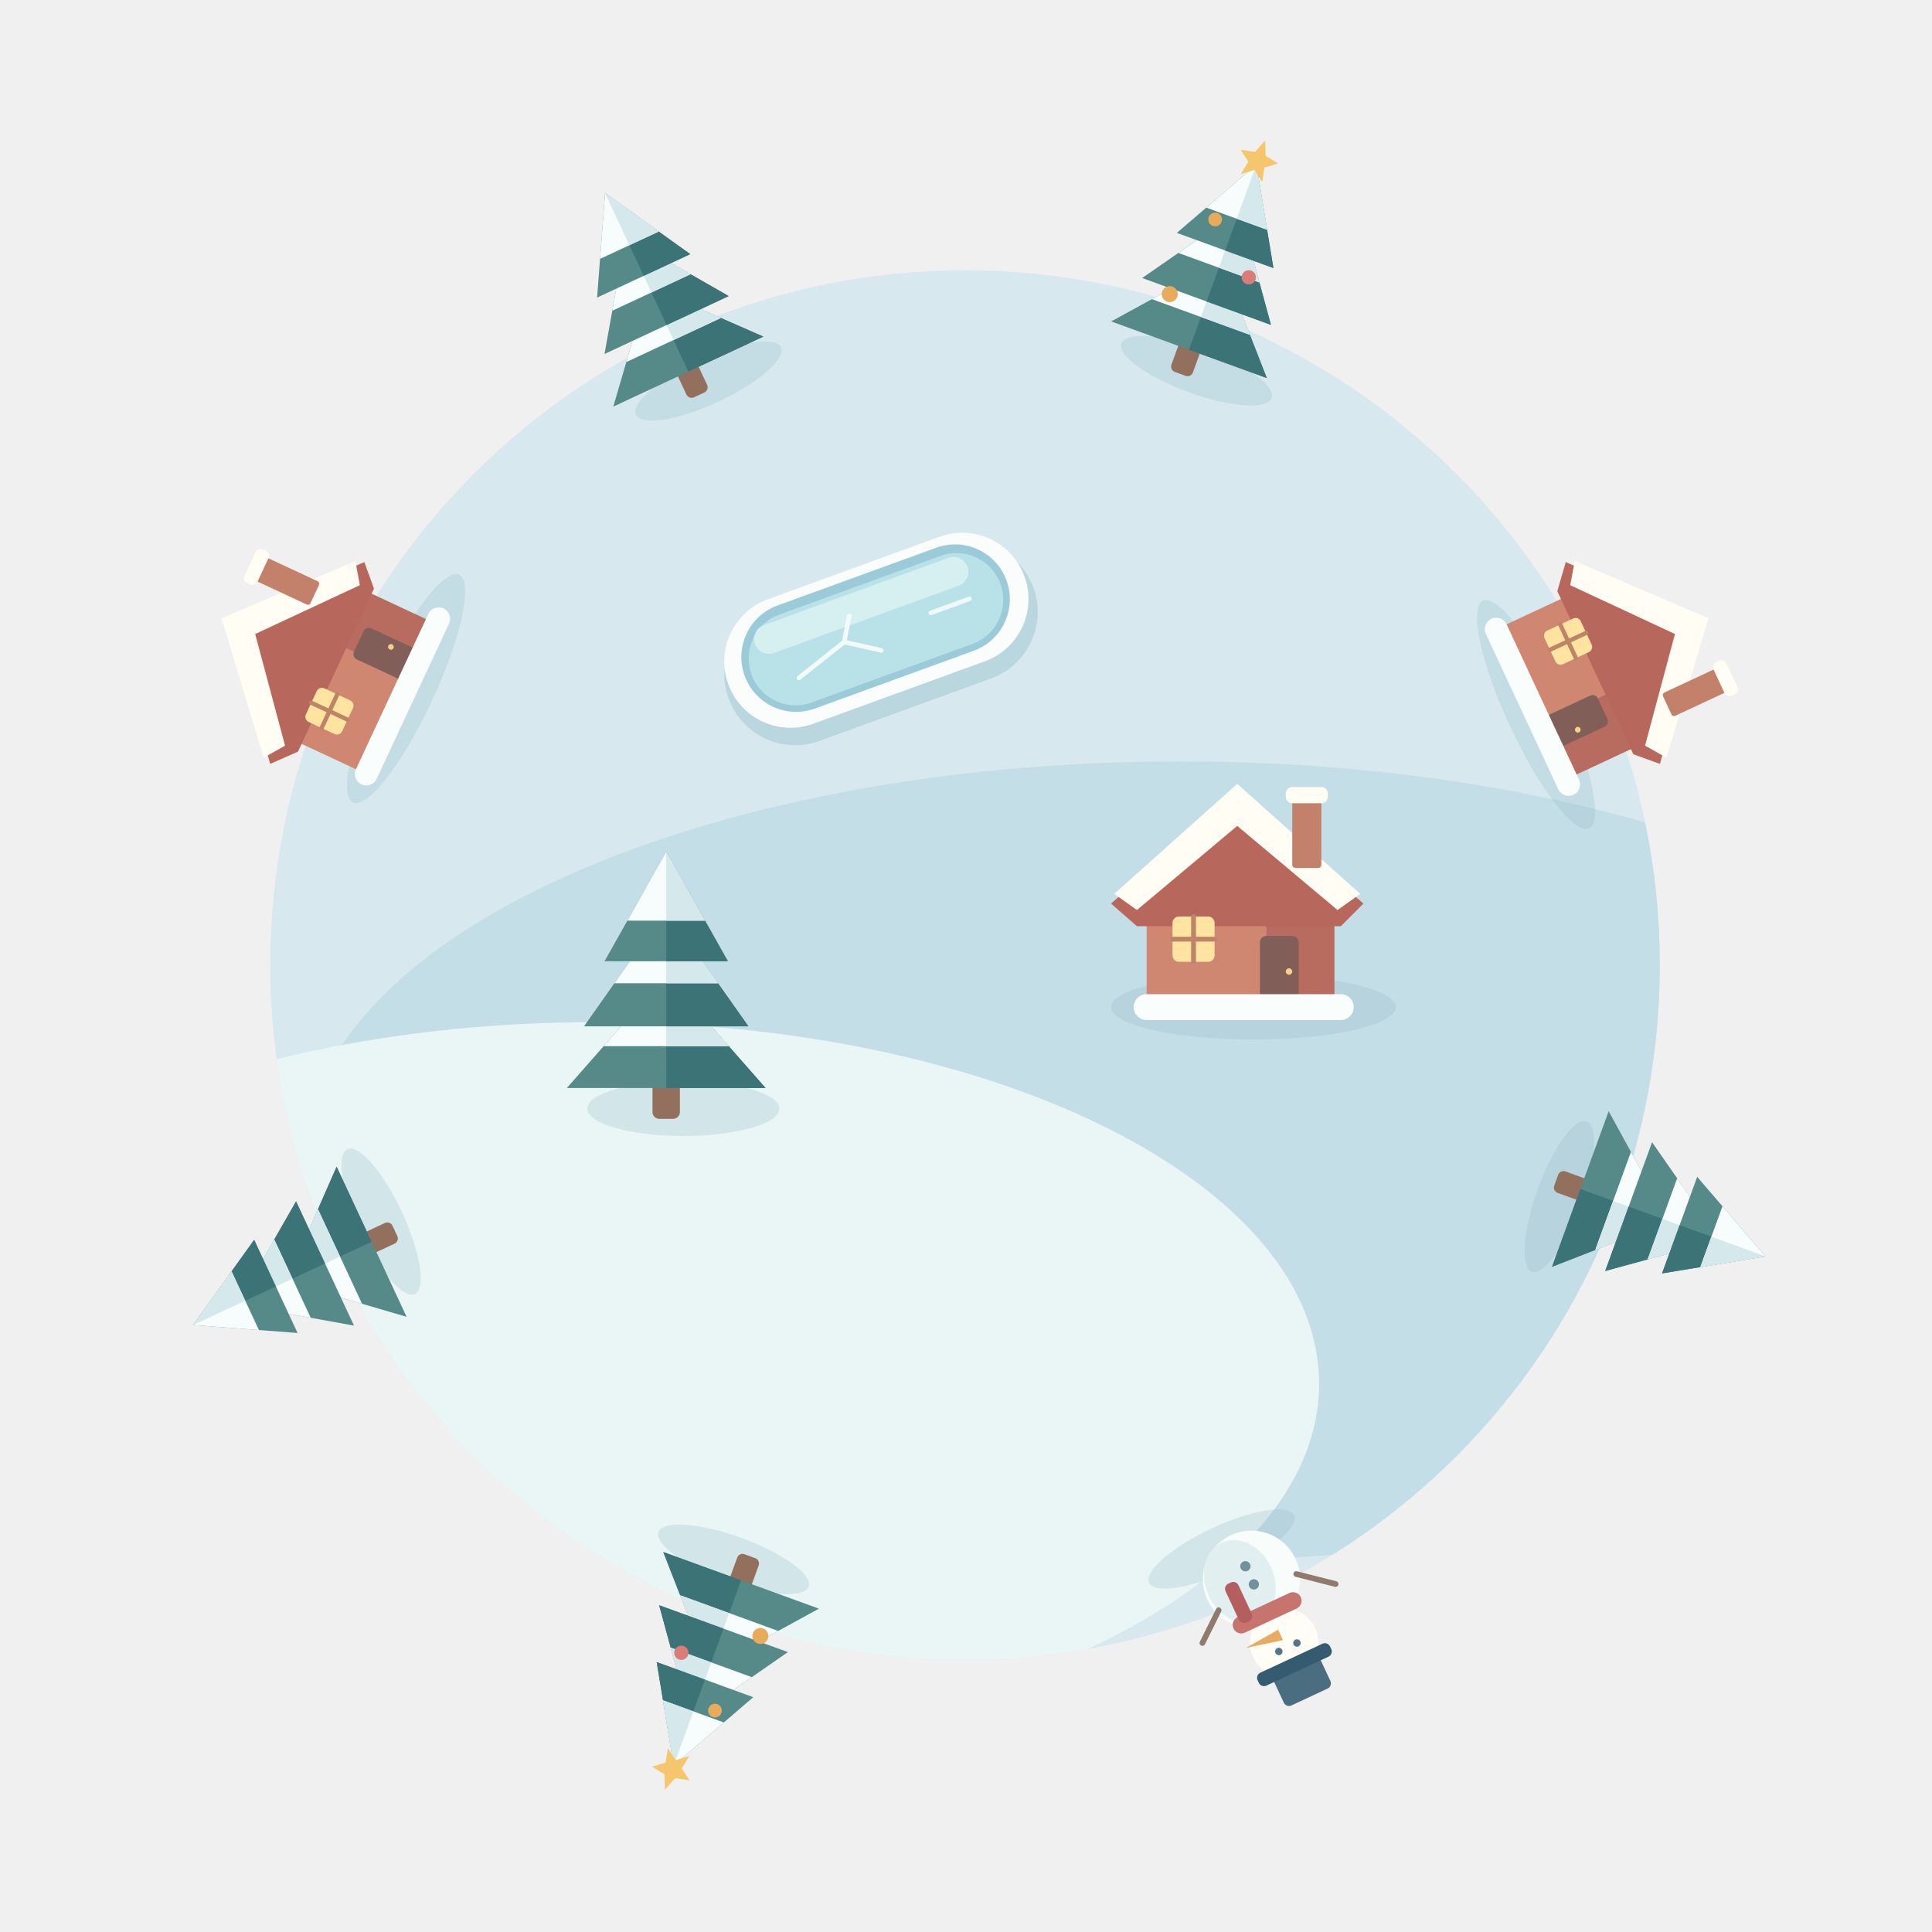
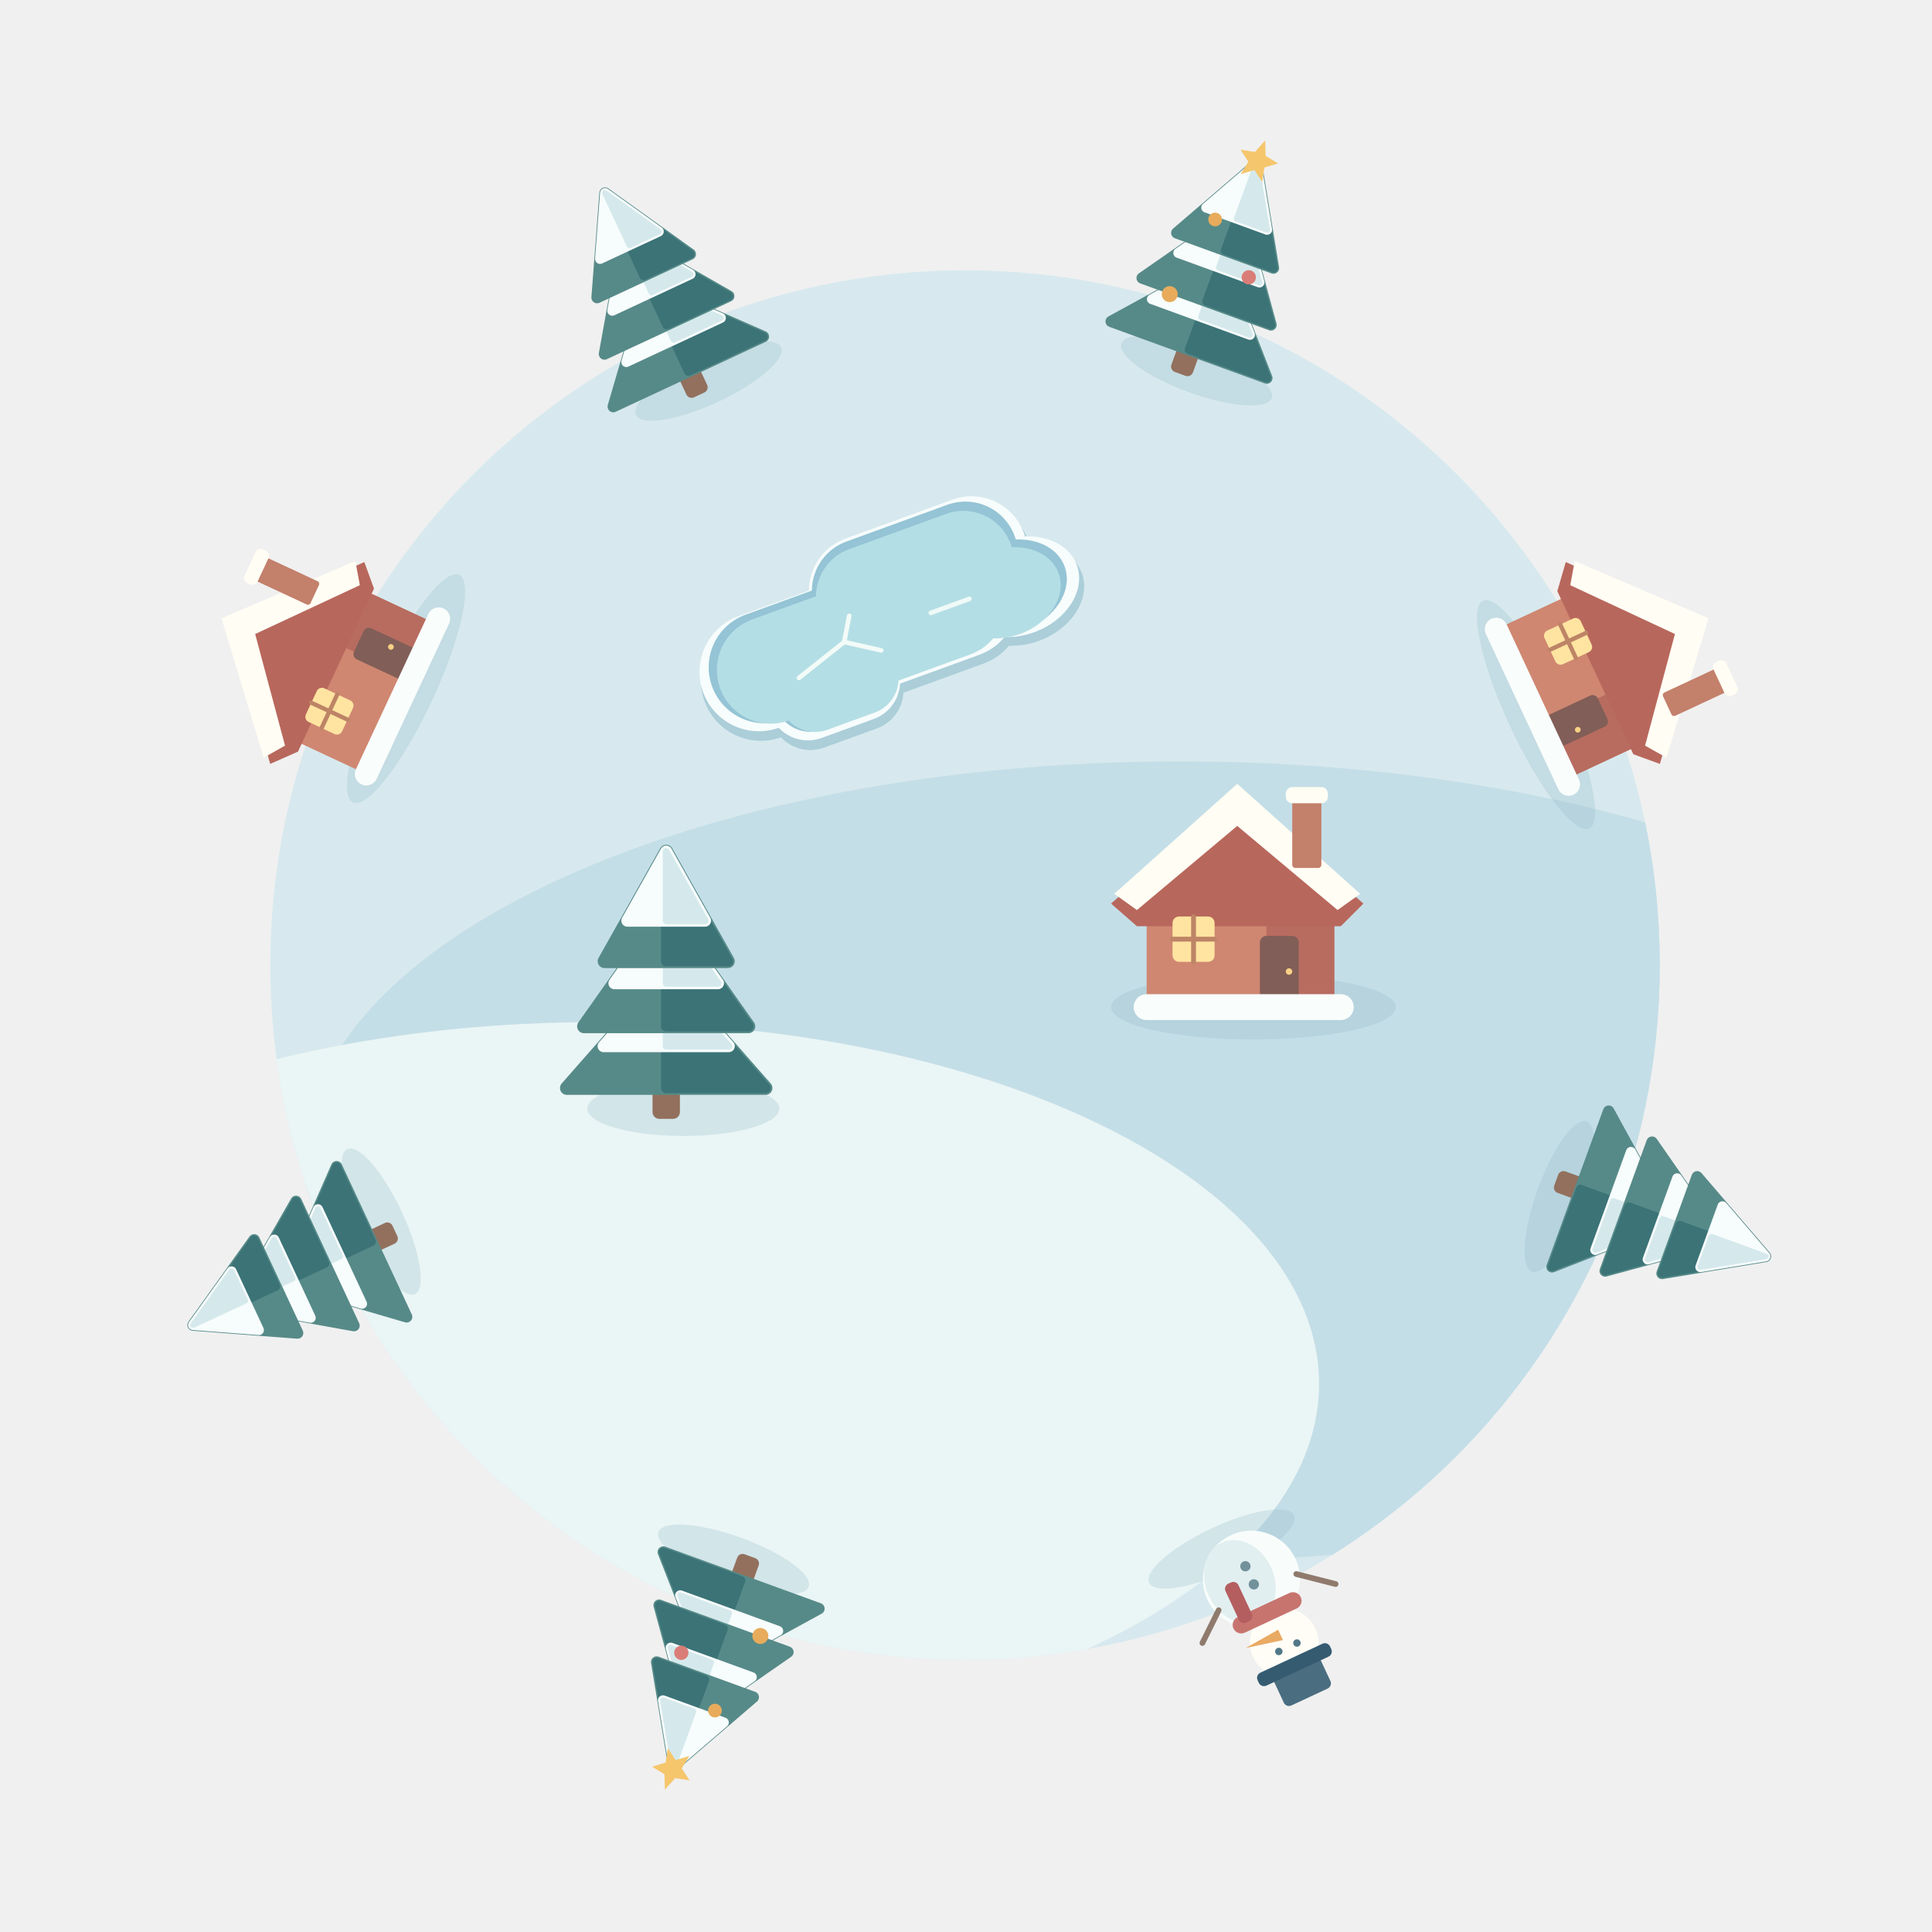
<svg xmlns="http://www.w3.org/2000/svg" width="1015" height="1015" viewBox="0 0 1015 1015" fill="none">
  <defs>
    <g id="pine">
      <ellipse cx="5" cy="18" rx="28" ry="8" fill="#8AB5C5" opacity=".25" />
      <rect x="-4" y="-18" width="8" height="39" rx="2" fill="#92705D" />
-       <polygon points="0,-21 -29,12 29,12" fill="#568A88" />
-       <polygon points="0,-21 0,12 29,12" fill="#3B7377" />
-       <polygon points="0,-21 -18.27,-0.21 18.27,-0.21" fill="#F7FCFC" />
-       <polygon points="0,-21 0,-0.21 18.27,-0.21" fill="#D5E9EC" />
-       <polygon points="0,-40 -24,-6 24,-6" fill="#568A88" />
-       <polygon points="0,-40 0,-6 24,-6" fill="#3B7377" />
-       <polygon points="0,-40 -15.12,-18.58 15.12,-18.58" fill="#F7FCFC" />
-       <polygon points="0,-40 0,-18.58 15.12,-18.58" fill="#D5E9EC" />
-       <polygon points="0,-57 -18,-25 18,-25" fill="#568A88" />
-       <polygon points="0,-57 0,-25 18,-25" fill="#3B7377" />
-       <polygon points="0,-57 -11.34,-36.84 11.34,-36.84" fill="#F7FCFC" />
-       <polygon points="0,-57 0,-36.84 11.34,-36.84" fill="#D5E9EC" />
+       <polygon points="0,-21 -29,12 29,12" fill="#568A88" stroke="#568A88" stroke-width="4" stroke-linejoin="round" />
+       <polygon points="0,-21 0,12 29,12" fill="#3B7377" stroke="#3B7377" stroke-width="3" stroke-linejoin="round" />
+       <polygon points="0,-21 -18.27,-0.21 18.27,-0.21" fill="#F7FCFC" stroke="#F7FCFC" stroke-width="3.5" stroke-linejoin="round" />
+       <polygon points="0,-21 0,-0.21 18.27,-0.21" fill="#D5E9EC" stroke="#D5E9EC" stroke-width="2" stroke-linejoin="round" />
+       <polygon points="0,-40 -24,-6 24,-6" fill="#568A88" stroke="#568A88" stroke-width="4" stroke-linejoin="round" />
+       <polygon points="0,-40 0,-6 24,-6" fill="#3B7377" stroke="#3B7377" stroke-width="3" stroke-linejoin="round" />
+       <polygon points="0,-40 -15.12,-18.58 15.12,-18.58" fill="#F7FCFC" stroke="#F7FCFC" stroke-width="3.5" stroke-linejoin="round" />
+       <polygon points="0,-40 0,-18.58 15.12,-18.58" fill="#D5E9EC" stroke="#D5E9EC" stroke-width="2" stroke-linejoin="round" />
+       <polygon points="0,-57 -18,-25 18,-25" fill="#568A88" stroke="#568A88" stroke-width="4" stroke-linejoin="round" />
+       <polygon points="0,-57 0,-25 18,-25" fill="#3B7377" stroke="#3B7377" stroke-width="3" stroke-linejoin="round" />
+       <polygon points="0,-57 -11.34,-36.84 11.34,-36.84" fill="#F7FCFC" stroke="#F7FCFC" stroke-width="3.5" stroke-linejoin="round" />
+       <polygon points="0,-57 0,-36.84 11.34,-36.84" fill="#D5E9EC" stroke="#D5E9EC" stroke-width="2" stroke-linejoin="round" />
    </g>
    <g id="holiday">
      <ellipse cx="5" cy="18" rx="28" ry="8" fill="#8AB5C5" opacity=".25" />
      <rect x="-4" y="-18" width="8" height="39" rx="2" fill="#92705D" />
-       <polygon points="0,-21 -29,12 29,12" fill="#568A88" />
-       <polygon points="0,-21 0,12 29,12" fill="#3B7377" />
-       <polygon points="0,-21 -18.27,-0.21 18.27,-0.21" fill="#F7FCFC" />
-       <polygon points="0,-21 0,-0.21 18.27,-0.21" fill="#D5E9EC" />
-       <polygon points="0,-40 -24,-6 24,-6" fill="#568A88" />
-       <polygon points="0,-40 0,-6 24,-6" fill="#3B7377" />
-       <polygon points="0,-40 -15.12,-18.58 15.12,-18.58" fill="#F7FCFC" />
-       <polygon points="0,-40 0,-18.58 15.12,-18.58" fill="#D5E9EC" />
-       <polygon points="0,-57 -18,-25 18,-25" fill="#568A88" />
-       <polygon points="0,-57 0,-25 18,-25" fill="#3B7377" />
-       <polygon points="0,-57 -11.34,-36.84 11.34,-36.84" fill="#F7FCFC" />
-       <polygon points="0,-57 0,-36.84 11.34,-36.84" fill="#D5E9EC" />
+       <polygon points="0,-21 -29,12 29,12" fill="#568A88" stroke="#568A88" stroke-width="4" stroke-linejoin="round" />
+       <polygon points="0,-21 0,12 29,12" fill="#3B7377" stroke="#3B7377" stroke-width="3" stroke-linejoin="round" />
+       <polygon points="0,-21 -18.27,-0.21 18.27,-0.21" fill="#F7FCFC" stroke="#F7FCFC" stroke-width="3.5" stroke-linejoin="round" />
+       <polygon points="0,-21 0,-0.21 18.27,-0.21" fill="#D5E9EC" stroke="#D5E9EC" stroke-width="2" stroke-linejoin="round" />
+       <polygon points="0,-40 -24,-6 24,-6" fill="#568A88" stroke="#568A88" stroke-width="4" stroke-linejoin="round" />
+       <polygon points="0,-40 0,-6 24,-6" fill="#3B7377" stroke="#3B7377" stroke-width="3" stroke-linejoin="round" />
+       <polygon points="0,-40 -15.12,-18.58 15.12,-18.58" fill="#F7FCFC" stroke="#F7FCFC" stroke-width="3.5" stroke-linejoin="round" />
+       <polygon points="0,-40 0,-18.58 15.12,-18.58" fill="#D5E9EC" stroke="#D5E9EC" stroke-width="2" stroke-linejoin="round" />
+       <polygon points="0,-57 -18,-25 18,-25" fill="#568A88" stroke="#568A88" stroke-width="4" stroke-linejoin="round" />
+       <polygon points="0,-57 0,-25 18,-25" fill="#3B7377" stroke="#3B7377" stroke-width="3" stroke-linejoin="round" />
+       <polygon points="0,-57 -11.34,-36.84 11.34,-36.84" fill="#F7FCFC" stroke="#F7FCFC" stroke-width="3.5" stroke-linejoin="round" />
+       <polygon points="0,-57 0,-36.84 11.34,-36.84" fill="#D5E9EC" stroke="#D5E9EC" stroke-width="2" stroke-linejoin="round" />
      <ellipse cx="-13" cy="-4" rx="2.8" ry="2.8" fill="#E8AB5B" />
      <ellipse cx="11" cy="-19" rx="2.5" ry="2.5" fill="#DA7D78" />
      <ellipse cx="-7" cy="-34" rx="2.4" ry="2.4" fill="#E8AB5B" />
      <polygon points="0,-66 2,-61 7,-60 3,-57 4,-52 0,-55 -4,-52 -3,-57 -7,-60 -2,-61" fill="#F5C66C" />
    </g>
    <g id="cabin">
      <ellipse cx="5" cy="23" rx="44" ry="10" fill="#8AB5C5" opacity=".25" />
      <rect x="-28" y="-12" width="58" height="36" rx="2" fill="#CF8771" />
      <rect x="9" y="-12" width="21" height="36" rx="1" fill="#B86C60" />
      <polygon points="-39,-9 0,-43 39,-9 32,-2 -31,-2" fill="#B8675C" />
      <polygon points="-38,-12 0,-46 38,-12 31,-7 0,-33 -31,-7" fill="#FFFDF4" />
      <rect x="17" y="-42" width="9" height="22" rx="1" fill="#C3806B" />
      <rect x="15" y="-45" width="13" height="5" rx="2" fill="#FFFDF4" />
      <rect x="-20" y="-5" width="13" height="14" rx="2" fill="#FFE4A1" />
      <line x1="-13.5" y1="-5" x2="-13.5" y2="9" stroke="#BD8466" stroke-width="1.5" stroke-linecap="round" />
      <line x1="-20" y1="2" x2="-7" y2="2" stroke="#BD8466" stroke-width="1.5" stroke-linecap="round" />
      <rect x="7" y="1" width="12" height="23" rx="2" fill="#815E57" />
      <ellipse cx="16" cy="12" rx="1" ry="1" fill="#F8D186" />
      <rect x="-32" y="19" width="68" height="8" rx="4" fill="#F9FDFC" />
    </g>
    <g id="snowman">
      <ellipse cx="5" cy="18" rx="28" ry="8" fill="#8AB5C5" opacity=".25" />
      <ellipse cx="0" cy="4" rx="17" ry="17" fill="#F8FDFB" />
      <ellipse cx="4" cy="5" rx="12" ry="15" fill="#E2EFF0" />
      <ellipse cx="-1" cy="-21" rx="12" ry="12" fill="#FFFDF6" />
      <rect x="-13" y="-12" width="26" height="6" rx="3" fill="#C7746F" />
      <rect x="5" y="-9" width="5" height="15" rx="2" fill="#B45E60" />
      <ellipse cx="-5" cy="-23" rx="1.3" ry="1.3" fill="#527887" />
      <ellipse cx="2" cy="-23" rx="1.3" ry="1.3" fill="#527887" />
      <polygon points="-1,-20 12,-17 -1,-16" fill="#E9AA63" />
      <ellipse cx="0" cy="2" rx="1.8" ry="1.8" fill="#72919A" />
      <ellipse cx="0" cy="9" rx="1.8" ry="1.8" fill="#72919A" />
      <rect x="-10" y="-42" width="18" height="13" rx="2" fill="#4A6D80" />
      <rect x="-15" y="-32" width="28" height="5" rx="2" fill="#355B71" />
      <line x1="-15" y1="-1" x2="-26" y2="-10" stroke="#8F7A6D" stroke-width="2" stroke-linecap="round" />
      <line x1="15" y1="-1" x2="25" y2="-9" stroke="#8F7A6D" stroke-width="2" stroke-linecap="round" />
    </g>
    <g id="gift">
      <ellipse cx="3" cy="16" rx="19" ry="5" fill="#9CBEC8" opacity=".25" />
      <rect x="-15" y="-10" width="30" height="27" rx="3" fill="#CE8177" />
      <rect x="0" y="-10" width="15" height="27" rx="2" fill="#B96866" />
      <rect x="-17" y="-14" width="34" height="8" rx="2" fill="#E5A18B" />
      <rect x="-3" y="-14" width="6" height="31" rx="0" fill="#FFF0BB" />
      <ellipse cx="-5" cy="-18" rx="6" ry="4" fill="#F7D891" transform="rotate(25 -5 -18)" />
      <ellipse cx="5" cy="-18" rx="6" ry="4" fill="#FFE7AE" transform="rotate(-25 5 -18)" />
    </g>
    <g id="bank">
      <ellipse cx="0" cy="18" rx="64" ry="19" fill="#BDD6DF" />
      <ellipse cx="-10" cy="12" rx="57" ry="18" fill="#F6FBFA" />
      <ellipse cx="29" cy="8" rx="25" ry="15" fill="#FFFFFF" />
      <ellipse cx="-34" cy="4" rx="27" ry="14" fill="#FFFFFF" />
    </g>
    <g id="ice">
-       <rect x="-71" y="-24" width="142" height="62" rx="31" fill="#BAD7E0" />
-       <rect x="-69" y="-28" width="138" height="58" rx="29" fill="#FAFDFC" />
-       <rect x="-61" y="-24" width="122" height="48" rx="24" fill="#9BCAD8" />
-       <rect x="-58" y="-20" width="116" height="41" rx="20.5" fill="#B8E1E8" />
-       <rect x="-52" y="-18" width="99" height="13" rx="6.5" fill="#D6EFF0" />
+       <g transform="translate(0 4) scale(1.07)">
+         <rect x="-76" y="-24" width="137" height="49" rx="24.5" fill="#ABCED9" />
+         <rect x="-22" y="-39" width="93" height="46" rx="23" fill="#ABCED9" />
+         <ellipse cx="61" cy="4" rx="26" ry="20" fill="#ABCED9" />
+         <rect x="-53" y="2" width="56" height="33" rx="16.5" fill="#ABCED9" />
+       </g>
+       <g transform="translate(0 0) scale(1.06)">
+         <rect x="-76" y="-24" width="137" height="49" rx="24.5" fill="#F7FCFC" />
+         <rect x="-22" y="-39" width="93" height="46" rx="23" fill="#F7FCFC" />
+         <ellipse cx="61" cy="4" rx="26" ry="20" fill="#F7FCFC" />
+         <rect x="-53" y="2" width="56" height="33" rx="16.5" fill="#F7FCFC" />
+       </g>
+       <g transform="translate(0 -1) scale(1)">
+         <rect x="-76" y="-24" width="137" height="49" rx="24.5" fill="#94C4D5" />
+         <rect x="-22" y="-39" width="93" height="46" rx="23" fill="#94C4D5" />
+         <ellipse cx="61" cy="4" rx="26" ry="20" fill="#94C4D5" />
+         <rect x="-53" y="2" width="56" height="33" rx="16.5" fill="#94C4D5" />
+       </g>
+       <g transform="translate(0 1) scale(0.96)">
+         <rect x="-76" y="-24" width="137" height="49" rx="24.5" fill="#B4DEE5" />
+         <rect x="-22" y="-39" width="93" height="46" rx="23" fill="#B4DEE5" />
+         <ellipse cx="61" cy="4" rx="26" ry="20" fill="#B4DEE5" />
+         <rect x="-53" y="2" width="56" height="33" rx="16.5" fill="#B4DEE5" />
+       </g>
      <line x1="-39" y1="9" x2="-15" y2="1" stroke="#F2FBF8" stroke-width="2" stroke-linecap="round" />
      <line x1="-15" y1="1" x2="-1" y2="10" stroke="#F2FBF8" stroke-width="2" stroke-linecap="round" />
      <line x1="-15" y1="1" x2="-9" y2="-9" stroke="#F2FBF8" stroke-width="2" stroke-linecap="round" />
      <line x1="25" y1="2" x2="43" y2="2" stroke="#EFFAF8" stroke-width="2" stroke-linecap="round" />
    </g>
    <g id="stones">
      <ellipse cx="-10" cy="6" rx="10" ry="6" fill="#A5C5D1" />
      <ellipse cx="-12" cy="3" rx="8" ry="4" fill="#F8FCFB" />
      <ellipse cx="14" cy="10" rx="8" ry="5" fill="#ADCBD5" />
      <ellipse cx="12" cy="7" rx="6" ry="3" fill="#FFFFFF" />
+     </g>
+     <g id="birch">
+       <ellipse cx="2" cy="20" rx="21" ry="6" fill="#ABC9D3" />
+       <line x1="-5" y1="18" x2="-4" y2="-40" stroke="#FDFEFE" stroke-width="6" stroke-linecap="round" />
+       <line x1="8" y1="18" x2="11" y2="-31" stroke="#EAF4F4" stroke-width="5" stroke-linecap="round" />
+       <line x1="-4" y1="-20" x2="-17" y2="-34" stroke="#F5FBFB" stroke-width="4" stroke-linecap="round" />
+       <line x1="-4" y1="-13" x2="8" y2="-27" stroke="#FDFEFE" stroke-width="3" stroke-linecap="round" />
+       <line x1="11" y1="-12" x2="22" y2="-24" stroke="#EAF4F4" stroke-width="3" stroke-linecap="round" />
+       <line x1="-7" y1="-29" x2="-2" y2="-28" stroke="#94AFB9" stroke-width="2" stroke-linecap="round" />
+       <line x1="-7" y1="1" x2="-2" y2="2" stroke="#94AFB9" stroke-width="2" stroke-linecap="round" />
+       <line x1="9" y1="-4" x2="13" y2="-3" stroke="#94AFB9" stroke-width="1.5" stroke-linecap="round" />
+     </g>
+     <g id="bench">
+       <ellipse cx="2" cy="14" rx="28" ry="5" fill="#ABC9D3" />
+       <rect x="-22" y="-4" width="5" height="17" rx="2" fill="#7C7B70" />
+       <rect x="17" y="-4" width="5" height="17" rx="2" fill="#7C7B70" />
+       <rect x="-27" y="-13" width="54" height="7" rx="2" fill="#C69E7C" />
+       <rect x="-27" y="-3" width="54" height="7" rx="2" fill="#AE866A" />
+       <rect x="-27" y="-15" width="54" height="4" rx="2" fill="#FAFEFC" />
+     </g>
+     <g id="sled">
+       <ellipse cx="2" cy="13" rx="23" ry="5" fill="#AAC8D2" />
+       <rect x="-24" y="6" width="48" height="4" rx="2" fill="#658E9B" />
+       <rect x="-19" y="-11" width="38" height="15" rx="4" fill="#C28675" />
+       <line x1="-10" y1="-10" x2="-10" y2="4" stroke="#E6B7A0" stroke-width="2" stroke-linecap="round" />
+       <line x1="0" y1="-10" x2="0" y2="4" stroke="#E6B7A0" stroke-width="2" stroke-linecap="round" />
+       <line x1="10" y1="-10" x2="10" y2="4" stroke="#E6B7A0" stroke-width="2" stroke-linecap="round" />
+       <line x1="-17" y1="4" x2="-17" y2="7" stroke="#7C929A" stroke-width="3" stroke-linecap="round" />
+       <line x1="16" y1="4" x2="16" y2="7" stroke="#7C929A" stroke-width="3" stroke-linecap="round" />
+     </g>
+     <g id="ridge">
+       <ellipse cx="0" cy="30" rx="57" ry="12" fill="#ADCEDB" />
+       <polygon points="-53,27 -23,-25 -5,-35 44,27 7,36" fill="#BBD8E2" stroke="#BBD8E2" stroke-width="7" stroke-linejoin="round" />
+       <polygon points="-23,-25 -5,-35 20,-5 -3,-10 -15,1 -35,-2" fill="#F6FCFC" stroke="#F6FCFC" stroke-width="5" stroke-linejoin="round" />
+       <polygon points="-5,-35 44,27 7,36 3,4" fill="#A6CAD9" stroke="#A6CAD9" stroke-width="3" stroke-linejoin="round" />
+       <polygon points="-5,-35 18,-7 2,-11" fill="#EAF5F6" stroke="#EAF5F6" stroke-width="3" stroke-linejoin="round" />
    </g>
    <g id="flake">
      <line x1="-5" y1="0" x2="5" y2="0" stroke="#FFFFFF" stroke-width="1.6" stroke-linecap="round" />
      <line x1="0" y1="-5" x2="0" y2="5" stroke="#FFFFFF" stroke-width="1.6" stroke-linecap="round" />
      <line x1="-3" y1="-3" x2="3" y2="3" stroke="#FFFFFF" stroke-width="1.6" stroke-linecap="round" />
      <line x1="-3" y1="3" x2="3" y2="-3" stroke="#FFFFFF" stroke-width="1.6" stroke-linecap="round" />
    </g>
  </defs>
  <defs>
    <clipPath id="globe">
      <circle cx="507" cy="507" r="365" />
    </clipPath>
  </defs>
  <circle cx="507" cy="507" r="365" fill="#D7E9EE" />
  <g clip-path="url(#globe)">
    <ellipse cx="620" cy="610" rx="460" ry="210" fill="#C4DEE7" />
    <ellipse cx="313" cy="727" rx="380" ry="190" fill="#EAF5F5" />
  </g>
  <g transform="rotate(-65 507 507)">
    <use href="#cabin" transform="translate(507 145) rotate(0) scale(1.5)" />
  </g>
  <g transform="rotate(-25 507 507)">
    <use href="#pine" transform="translate(507 145) rotate(0) scale(1.5)" />
  </g>
  <g transform="rotate(20 507 507)">
    <use href="#holiday" transform="translate(507 145) rotate(0) scale(1.5)" />
  </g>
  <g transform="rotate(65 507 507)">
    <use href="#cabin" transform="translate(507 145) rotate(0) scale(1.5)" />
  </g>
  <g transform="rotate(110 507 507)">
    <use href="#pine" transform="translate(507 145) rotate(0) scale(1.5)" />
  </g>
  <g transform="rotate(155 507 507)">
    <use href="#snowman" transform="translate(507 145) rotate(0) scale(1.5)" />
  </g>
  <g transform="rotate(200 507 507)">
    <use href="#holiday" transform="translate(507 145) rotate(0) scale(1.5)" />
  </g>
  <g transform="rotate(245 507 507)">
    <use href="#pine" transform="translate(507 145) rotate(0) scale(1.5)" />
  </g>
  <use href="#ice" transform="translate(460 330) rotate(-20) scale(1.2)" />
  <use href="#cabin" transform="translate(650 490) rotate(0) scale(1.7)" />
  <use href="#pine" transform="translate(350 550) rotate(0) scale(1.8)" />
</svg>
